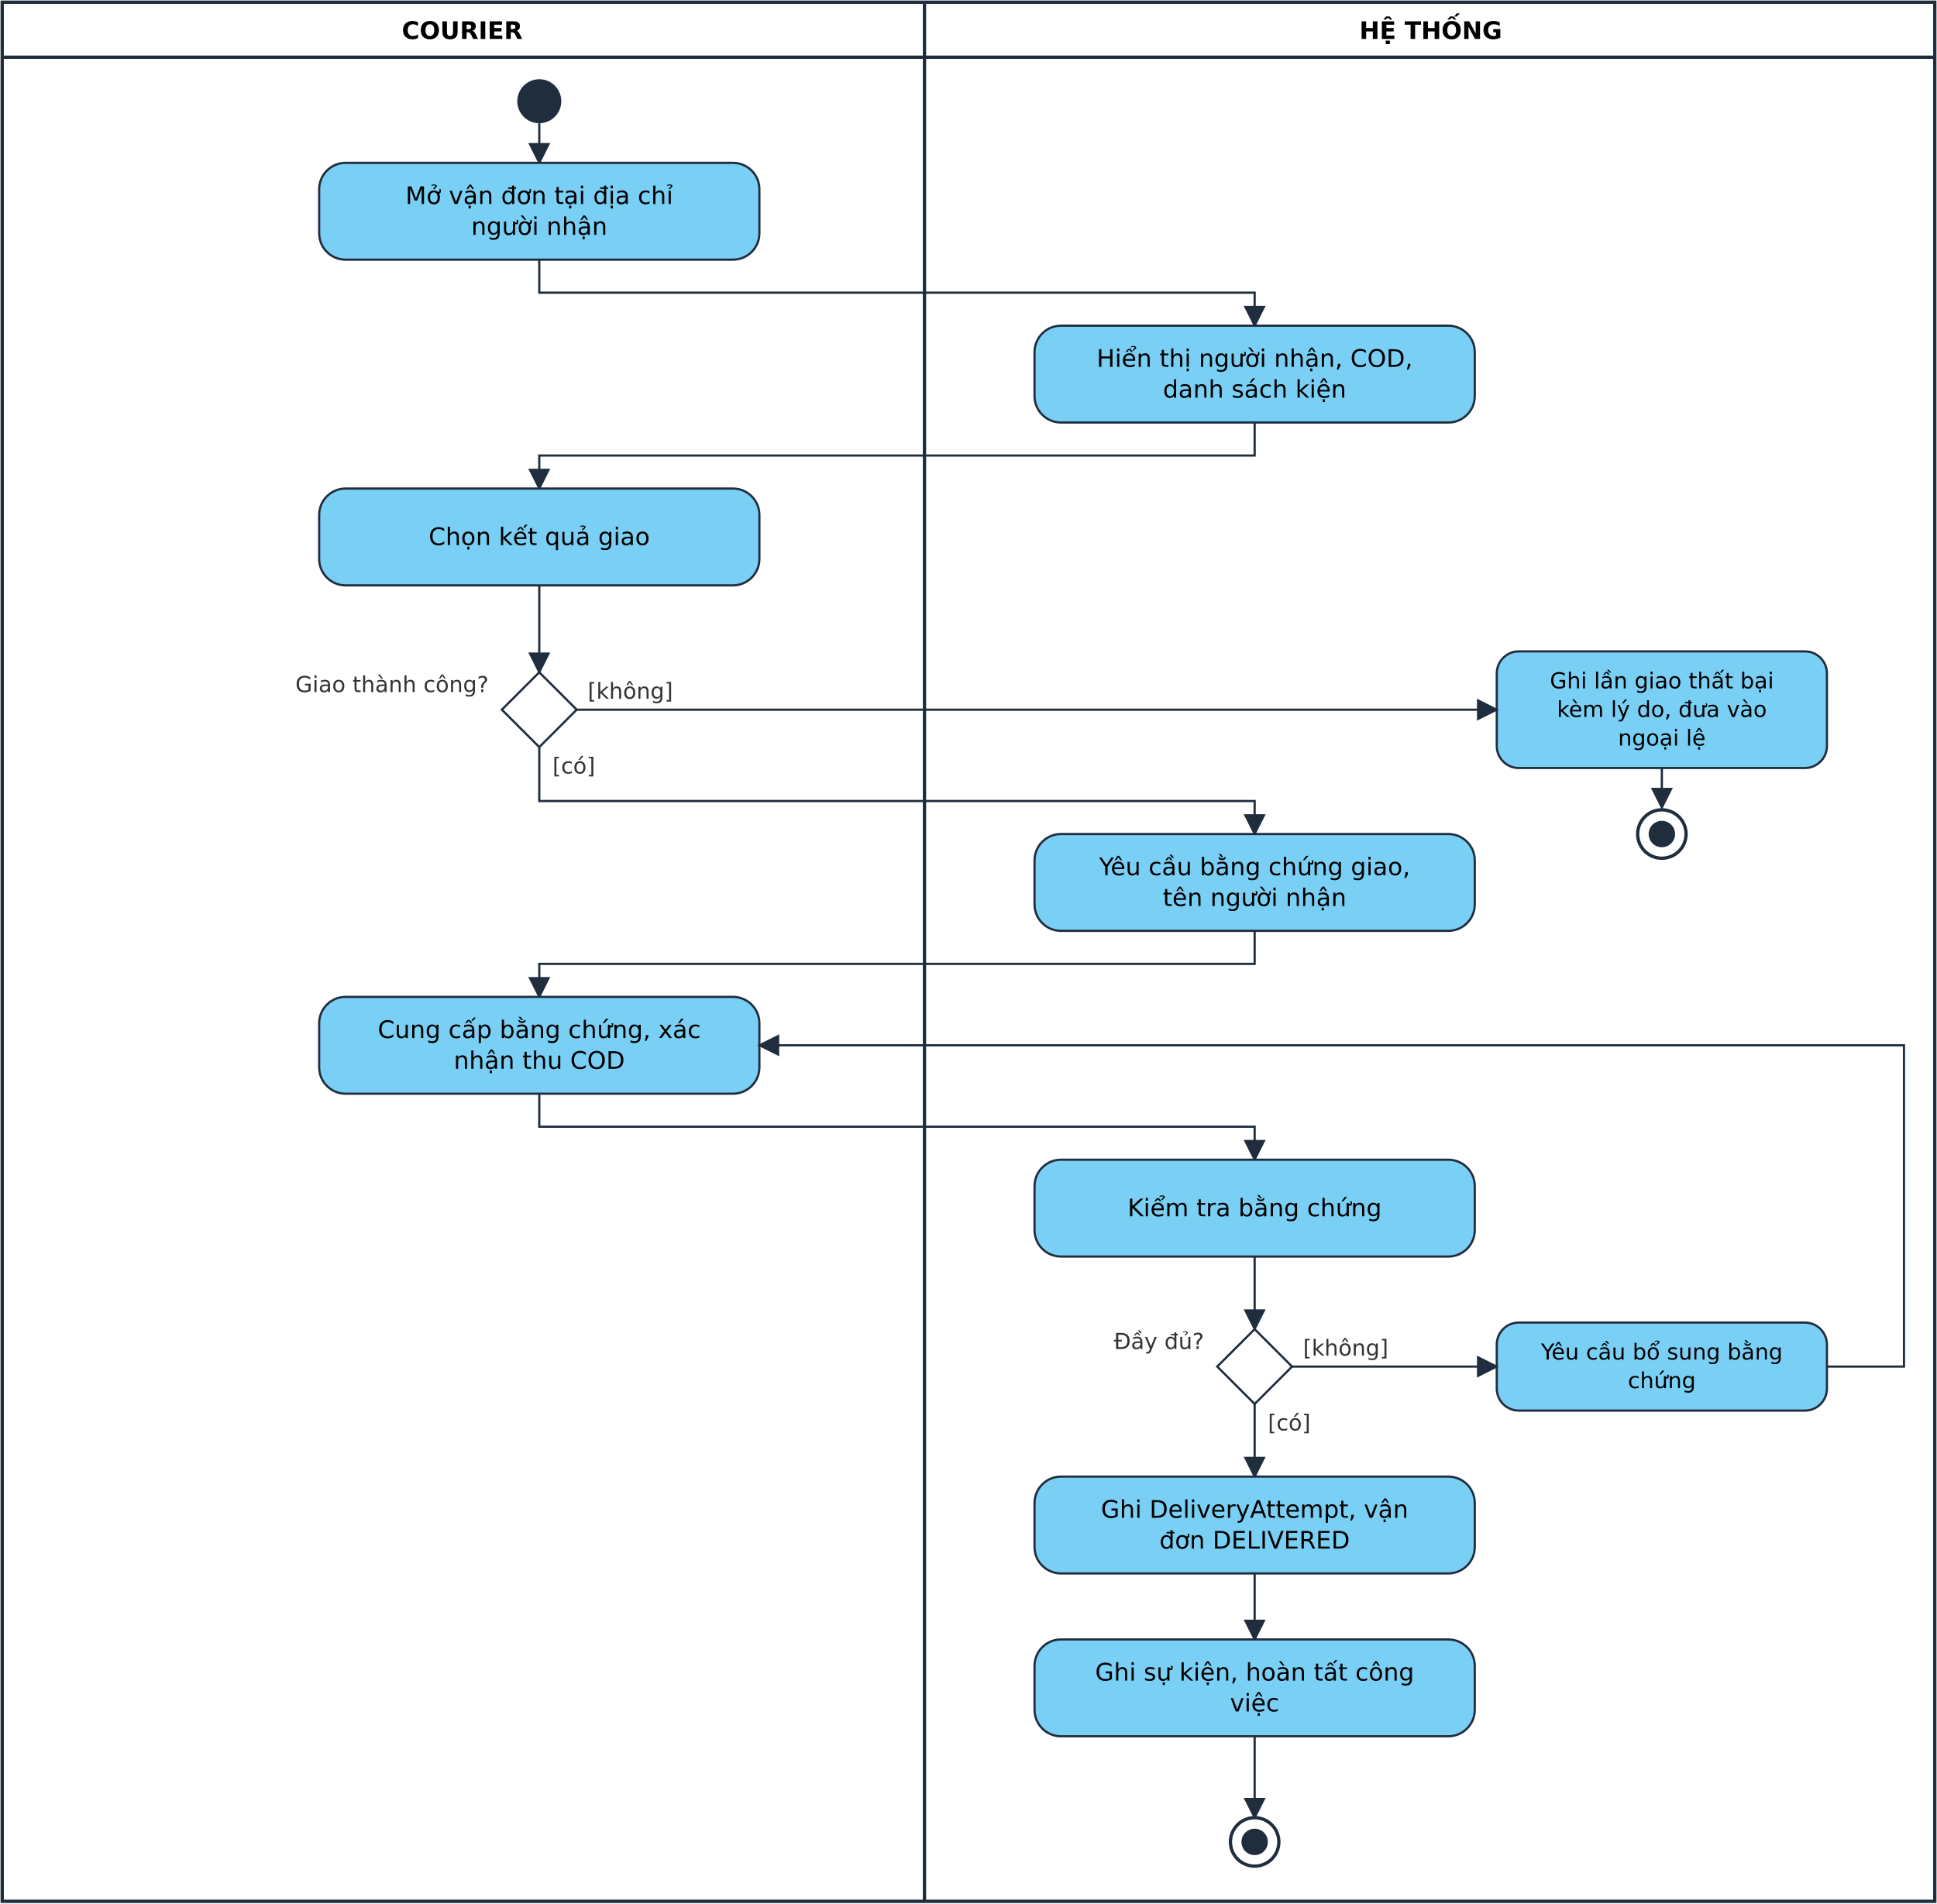
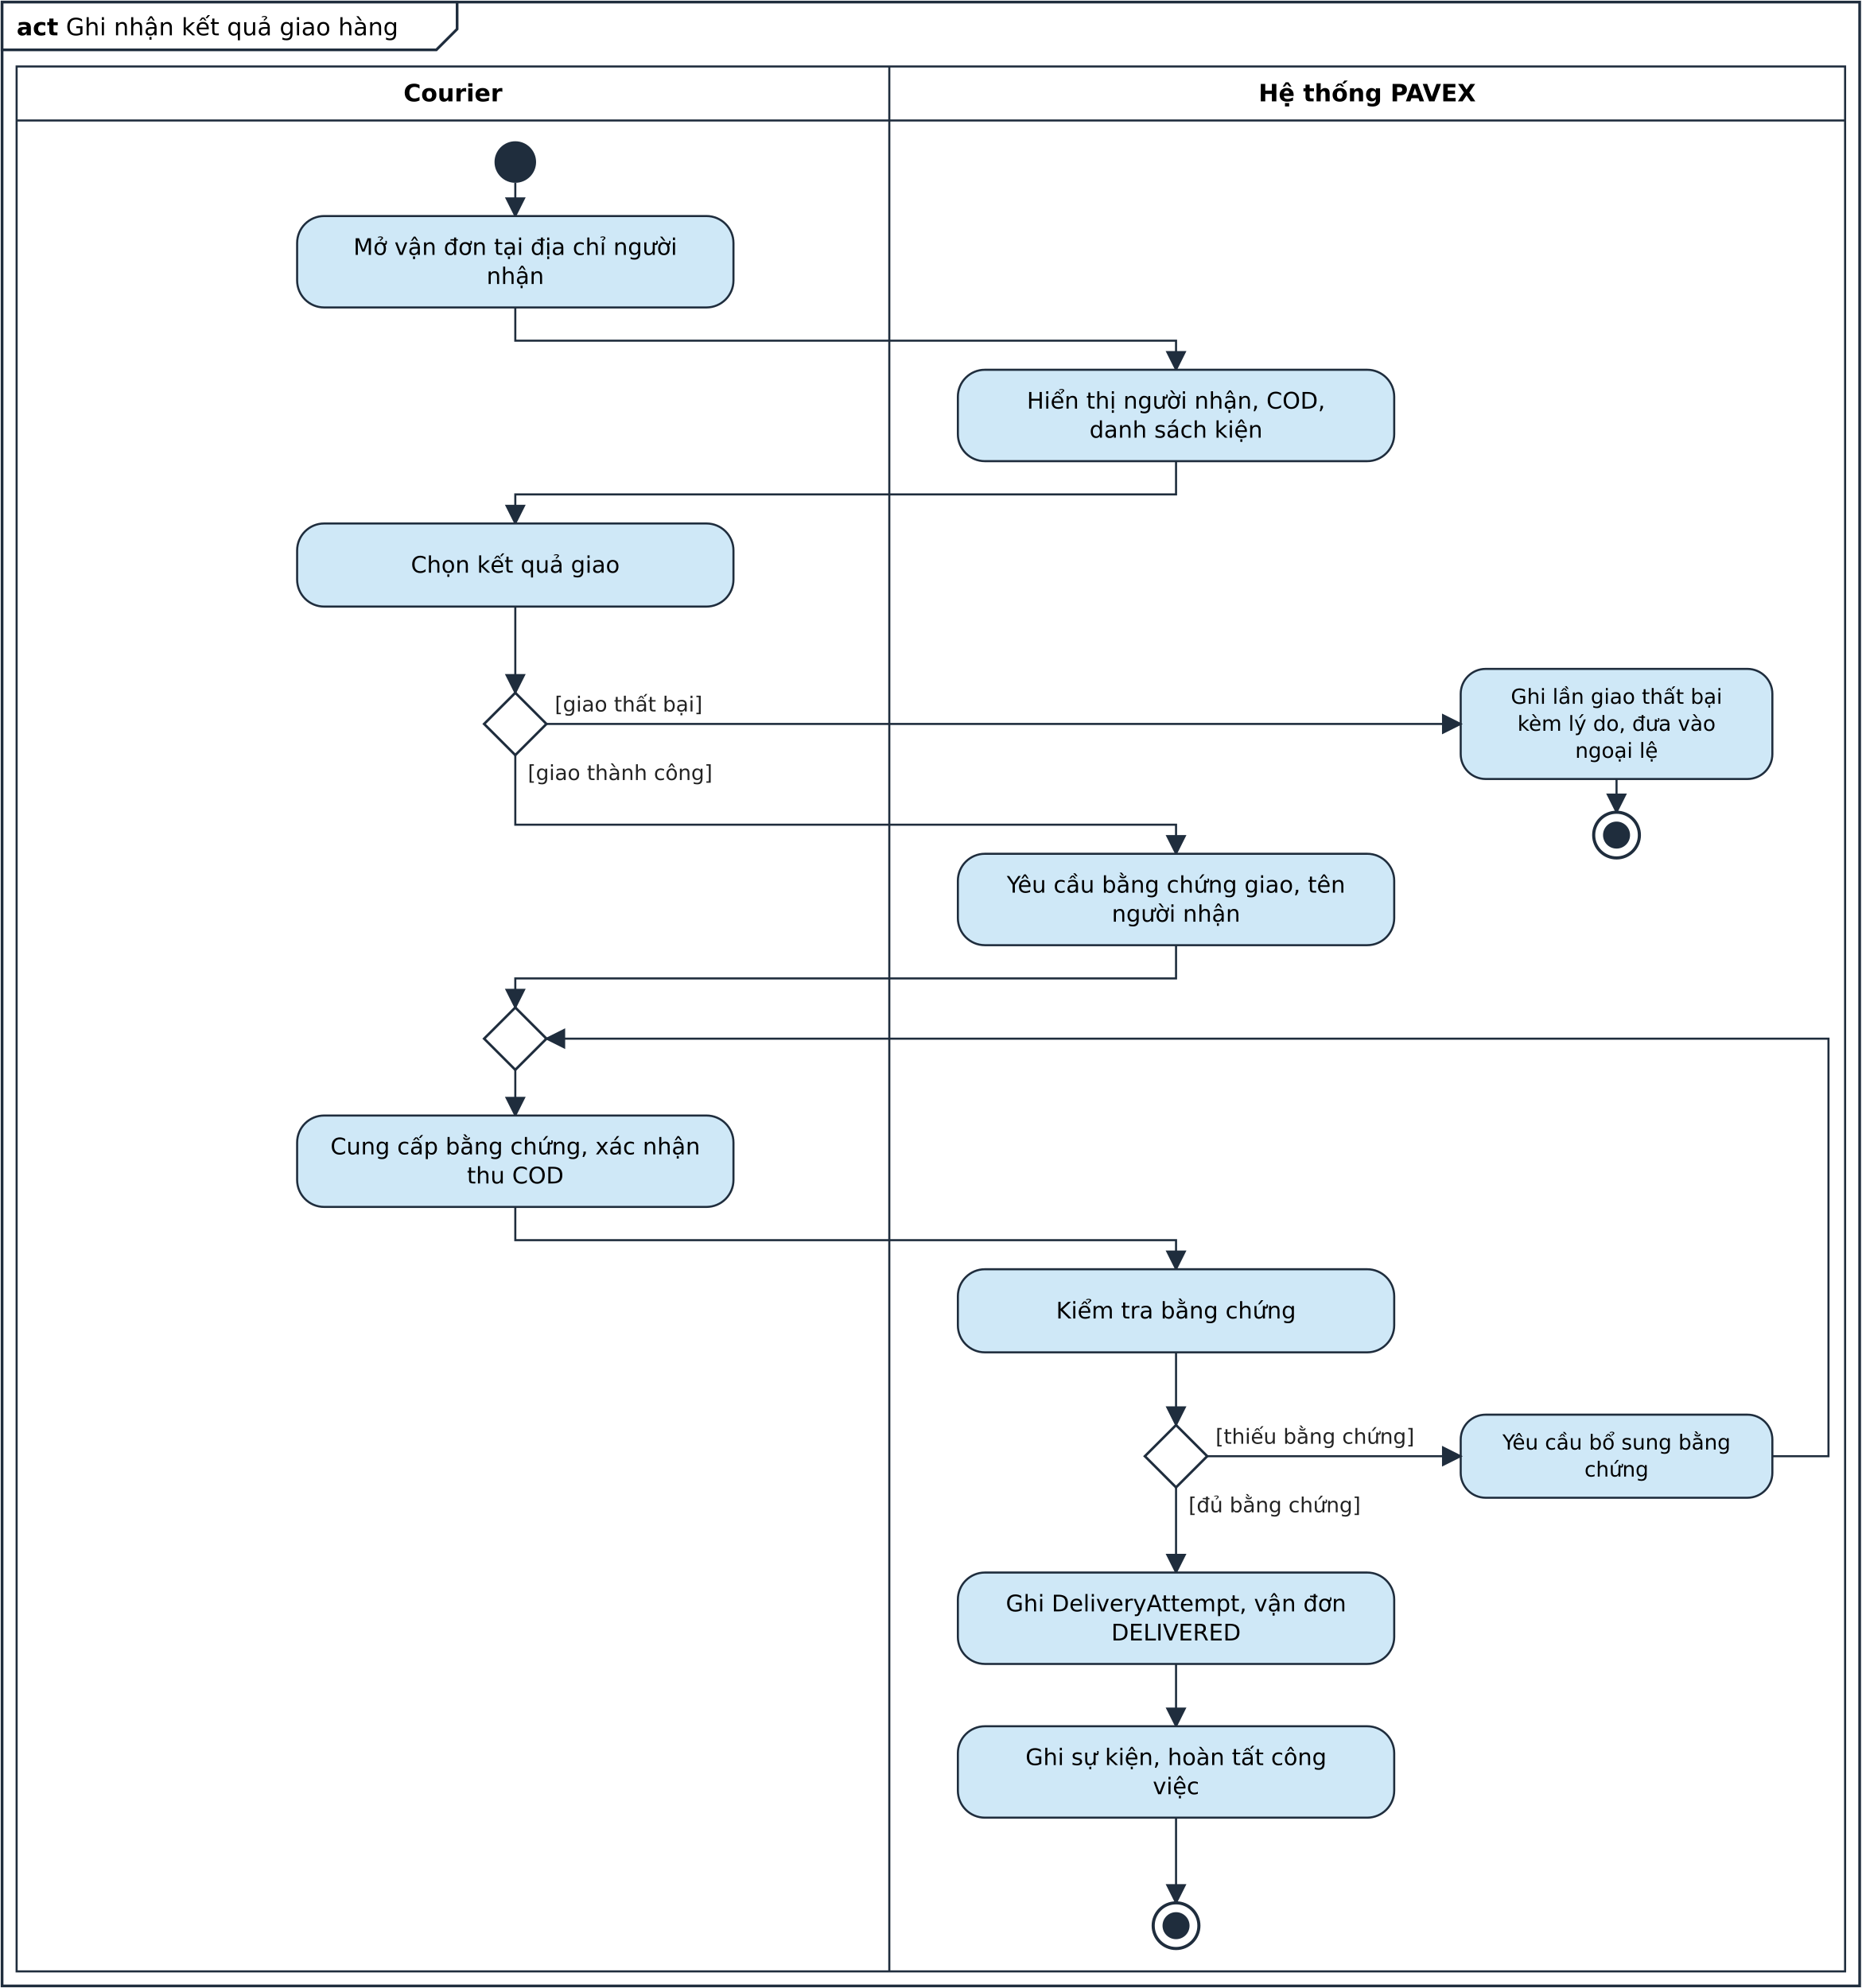
- <svg xmlns="http://www.w3.org/2000/svg" width="880" height="865" viewBox="0 0 880 865" font-family="DejaVu Sans, Arial, sans-serif">
+ <svg xmlns="http://www.w3.org/2000/svg" width="896" height="957" viewBox="0 0 896 957" font-family="DejaVu Sans, Arial, sans-serif">
  <defs>
    <marker id="arr" markerWidth="10" markerHeight="10" refX="9" refY="5" orient="auto">
      <path d="M0,0 L10,5 L0,10 Z" fill="#1f2d3d" />
    </marker>
-     <marker id="open" markerWidth="10" markerHeight="10" refX="9" refY="5" orient="auto">
-       <path d="M0,0 L10,5 L0,10" fill="none" stroke="#1f2d3d" />
+     <marker id="open" markerWidth="11" markerHeight="11" refX="10" refY="5.5" orient="auto">
+       <path d="M0,0 L10,5.5 L0,11" fill="none" stroke="#1f2d3d" stroke-width="1.2" />
    </marker>
  </defs>
-   <rect width="880" height="865" fill="#fff" />
-   <rect x="1" y="1" width="878" height="863" fill="none" stroke="#1f2d3d" stroke-width="1.5" />
-   <line x1="420" y1="1" x2="420" y2="864" stroke="#1f2d3d" stroke-width="1.5" />
-   <line x1="1" y1="26" x2="879" y2="26" stroke="#1f2d3d" stroke-width="1.5" />
-   <text x="210.0" y="17.7" font-size="11" font-weight="bold" text-anchor="middle">COURIER</text>
-   <text x="650.0" y="17.7" font-size="11" font-weight="bold" text-anchor="middle">HỆ THỐNG</text>
-   <circle cx="245" cy="46" r="10" fill="#1f2d3d" />
-   <path d="M245,56 L245,74.0" fill="none" stroke="#1f2d3d" marker-end="url(#arr)" />
-   <rect x="145.0" y="74.0" width="200" height="44" rx="12" fill="#7acff5" stroke="#1f2d3d" />
-   <text x="245.0" y="92.7" font-size="11" font-weight="normal" text-anchor="middle">Mở vận đơn tại địa chỉ</text>
-   <text x="245.0" y="106.7" font-size="11" font-weight="normal" text-anchor="middle">người nhận</text>
-   <path d="M245,118.0 L245,133.0 L570,133.0 L570,148.0" fill="none" stroke="#1f2d3d" marker-end="url(#arr)" />
-   <rect x="470.0" y="148.0" width="200" height="44" rx="12" fill="#7acff5" stroke="#1f2d3d" />
-   <text x="570.0" y="166.7" font-size="11" font-weight="normal" text-anchor="middle">Hiển thị người nhận, COD,</text>
-   <text x="570.0" y="180.7" font-size="11" font-weight="normal" text-anchor="middle">danh sách kiện</text>
-   <path d="M570,192.0 L570,207.0 L245,207.0 L245,222.0" fill="none" stroke="#1f2d3d" marker-end="url(#arr)" />
-   <rect x="145.0" y="222.0" width="200" height="44" rx="12" fill="#7acff5" stroke="#1f2d3d" />
-   <text x="245.0" y="247.7" font-size="11" font-weight="normal" text-anchor="middle">Chọn kết quả giao</text>
-   <path d="M245,266.0 L245,305.5" fill="none" stroke="#1f2d3d" marker-end="url(#arr)" />
-   <path d="M245,305.5 L262.0,322.5 L245,339.5 L228.0,322.5 Z" fill="#fff" stroke="#1f2d3d" />
-   <text x="222.0" y="314.5" font-size="10" text-anchor="end" fill="#333">Giao thành công?</text>
-   <rect x="680.0" y="296.0" width="150" height="53" rx="10" fill="#7acff5" stroke="#1f2d3d" />
-   <text x="755.0" y="312.8" font-size="10" font-weight="normal" text-anchor="middle">Ghi lần giao thất bại</text>
-   <text x="755.0" y="325.8" font-size="10" font-weight="normal" text-anchor="middle">kèm lý do, đưa vào</text>
-   <text x="755.0" y="338.8" font-size="10" font-weight="normal" text-anchor="middle">ngoại lệ</text>
-   <path d="M262.0,322.5 L680.0,322.5" fill="none" stroke="#1f2d3d" marker-end="url(#arr)" />
-   <text x="267.0" y="317.5" font-size="10" text-anchor="start" fill="#333">[không]</text>
-   <path d="M245,339.5 L245,364.0 L570,364.0 L570,379.0" fill="none" stroke="#1f2d3d" marker-end="url(#arr)" />
-   <text x="251" y="351.5" font-size="10" fill="#333">[có]</text>
-   <rect x="470.0" y="379.0" width="200" height="44" rx="12" fill="#7acff5" stroke="#1f2d3d" />
-   <text x="570.0" y="397.7" font-size="11" font-weight="normal" text-anchor="middle">Yêu cầu bằng chứng giao,</text>
-   <text x="570.0" y="411.7" font-size="11" font-weight="normal" text-anchor="middle">tên người nhận</text>
-   <path d="M570,423.0 L570,438.0 L245,438.0 L245,453.0" fill="none" stroke="#1f2d3d" marker-end="url(#arr)" />
-   <rect x="145.0" y="453.0" width="200" height="44" rx="12" fill="#7acff5" stroke="#1f2d3d" />
-   <text x="245.0" y="471.7" font-size="11" font-weight="normal" text-anchor="middle">Cung cấp bằng chứng, xác</text>
-   <text x="245.0" y="485.7" font-size="11" font-weight="normal" text-anchor="middle">nhận thu COD</text>
-   <path d="M245,497.0 L245,512.0 L570,512.0 L570,527.0" fill="none" stroke="#1f2d3d" marker-end="url(#arr)" />
-   <rect x="470.0" y="527.0" width="200" height="44" rx="12" fill="#7acff5" stroke="#1f2d3d" />
-   <text x="570.0" y="552.7" font-size="11" font-weight="normal" text-anchor="middle">Kiểm tra bằng chứng</text>
-   <path d="M570,571.0 L570,604.0" fill="none" stroke="#1f2d3d" marker-end="url(#arr)" />
-   <path d="M570,604.0 L587.0,621.0 L570,638.0 L553.0,621.0 Z" fill="#fff" stroke="#1f2d3d" />
-   <text x="547.0" y="613.0" font-size="10" text-anchor="end" fill="#333">Đầy đủ?</text>
-   <rect x="680.0" y="601.0" width="150" height="40" rx="10" fill="#7acff5" stroke="#1f2d3d" />
-   <text x="755.0" y="617.8" font-size="10" font-weight="normal" text-anchor="middle">Yêu cầu bổ sung bằng</text>
-   <text x="755.0" y="630.8" font-size="10" font-weight="normal" text-anchor="middle">chứng</text>
-   <path d="M587.0,621.0 L680.0,621.0" fill="none" stroke="#1f2d3d" marker-end="url(#arr)" />
-   <text x="592.0" y="616.0" font-size="10" text-anchor="start" fill="#333">[không]</text>
-   <path d="M830.0,621.0 L865,621.0 L865,475.0 L345.0,475.0" fill="none" stroke="#1f2d3d" marker-end="url(#arr)" />
-   <path d="M570,638.0 L570,671.0" fill="none" stroke="#1f2d3d" marker-end="url(#arr)" />
-   <text x="576" y="650.0" font-size="10" fill="#333">[có]</text>
-   <rect x="470.0" y="671.0" width="200" height="44" rx="12" fill="#7acff5" stroke="#1f2d3d" />
-   <text x="570.0" y="689.7" font-size="11" font-weight="normal" text-anchor="middle">Ghi DeliveryAttempt, vận</text>
-   <text x="570.0" y="703.7" font-size="11" font-weight="normal" text-anchor="middle">đơn DELIVERED</text>
-   <path d="M570,715.0 L570,745.0" fill="none" stroke="#1f2d3d" marker-end="url(#arr)" />
-   <rect x="470.0" y="745.0" width="200" height="44" rx="12" fill="#7acff5" stroke="#1f2d3d" />
-   <text x="570.0" y="763.7" font-size="11" font-weight="normal" text-anchor="middle">Ghi sự kiện, hoàn tất công</text>
-   <text x="570.0" y="777.7" font-size="11" font-weight="normal" text-anchor="middle">việc</text>
-   <path d="M570,789.0 L570,826" fill="none" stroke="#1f2d3d" marker-end="url(#arr)" />
-   <circle cx="570" cy="837" r="11" fill="#fff" stroke="#1f2d3d" stroke-width="1.5" />
-   <circle cx="570" cy="837" r="6" fill="#1f2d3d" />
-   <path d="M755,349.0 L755,367.0" fill="none" stroke="#1f2d3d" marker-end="url(#arr)" />
-   <circle cx="755" cy="379.0" r="11" fill="#fff" stroke="#1f2d3d" stroke-width="1.5" />
-   <circle cx="755" cy="379.0" r="6" fill="#1f2d3d" />
+   <rect width="896" height="957" fill="#fff" />
+   <rect x="1" y="1" width="894" height="955" fill="none" stroke="#1f2d3d" stroke-width="1.3" />
+   <path d="M1,1 L220.0,1 L220.0,14 L210.0,24 L1,24 Z" fill="#fff" stroke="#1f2d3d" stroke-width="1.3" />
+   <text x="8" y="17" font-size="11.5">
+     <tspan font-weight="bold">act</tspan> Ghi nhận kết quả giao hàng</text>
+   <rect x="8" y="32" width="880" height="917" fill="none" stroke="#1f2d3d" />
+   <line x1="428" y1="32" x2="428" y2="949" stroke="#1f2d3d" />
+   <line x1="8" y1="58" x2="888" y2="58" stroke="#1f2d3d" />
+   <text x="218.0" y="48.8" font-size="11.5" font-weight="bold" text-anchor="middle">Courier</text>
+   <text x="658.0" y="48.8" font-size="11.5" font-weight="bold" text-anchor="middle">Hệ thống PAVEX</text>
+   <circle cx="248" cy="78" r="10" fill="#1f2d3d" />
+   <path d="M248,88 L248,104.0" fill="none" stroke="#1f2d3d" marker-end="url(#arr)" />
+   <rect x="143.0" y="104.0" width="210" height="44" rx="13" fill="#cfe8f7" stroke="#1f2d3d" />
+   <text x="248.0" y="122.7" font-size="11" font-weight="normal" text-anchor="middle">Mở vận đơn tại địa chỉ người</text>
+   <text x="248.0" y="136.7" font-size="11" font-weight="normal" text-anchor="middle">nhận</text>
+   <path d="M248,148.0 L248,164.0 L566,164.0 L566,178.0" fill="none" stroke="#1f2d3d" marker-end="url(#arr)" />
+   <rect x="461.0" y="178.0" width="210" height="44" rx="13" fill="#cfe8f7" stroke="#1f2d3d" />
+   <text x="566.0" y="196.7" font-size="11" font-weight="normal" text-anchor="middle">Hiển thị người nhận, COD,</text>
+   <text x="566.0" y="210.7" font-size="11" font-weight="normal" text-anchor="middle">danh sách kiện</text>
+   <path d="M566,222.0 L566,238.0 L248,238.0 L248,252.0" fill="none" stroke="#1f2d3d" marker-end="url(#arr)" />
+   <rect x="143.0" y="252.0" width="210" height="40" rx="13" fill="#cfe8f7" stroke="#1f2d3d" />
+   <text x="248.0" y="275.7" font-size="11" font-weight="normal" text-anchor="middle">Chọn kết quả giao</text>
+   <path d="M248,292.0 L248,333.5" fill="none" stroke="#1f2d3d" marker-end="url(#arr)" />
+   <path d="M248,333.5 L263.0,348.5 L248,363.5 L233.0,348.5 Z" fill="#fff" stroke="#1f2d3d" stroke-width="1.2" />
+   <rect x="703.0" y="322.0" width="150" height="53" rx="12" fill="#cfe8f7" stroke="#1f2d3d" />
+   <text x="778.0" y="338.8" font-size="10" font-weight="normal" text-anchor="middle">Ghi lần giao thất bại</text>
+   <text x="778.0" y="351.8" font-size="10" font-weight="normal" text-anchor="middle">kèm lý do, đưa vào</text>
+   <text x="778.0" y="364.8" font-size="10" font-weight="normal" text-anchor="middle">ngoại lệ</text>
+   <path d="M263.0,348.5 L703.0,348.5" fill="none" stroke="#1f2d3d" marker-end="url(#arr)" />
+   <text x="267.0" y="342.5" font-size="10" text-anchor="start" fill="#222">[giao thất bại]</text>
+   <path d="M778,375.0 L778,391.0" fill="none" stroke="#1f2d3d" marker-end="url(#arr)" />
+   <circle cx="778" cy="402.0" r="11" fill="#fff" stroke="#1f2d3d" stroke-width="1.5" />
+   <circle cx="778" cy="402.0" r="6.5" fill="#1f2d3d" />
+   <path d="M248,363.5 L248,397.0 L566,397.0 L566,411.0" fill="none" stroke="#1f2d3d" marker-end="url(#arr)" />
+   <text x="254.0" y="375.5" font-size="10" text-anchor="start" fill="#222">[giao thành công]</text>
+   <rect x="461.0" y="411.0" width="210" height="44" rx="13" fill="#cfe8f7" stroke="#1f2d3d" />
+   <text x="566.0" y="429.7" font-size="11" font-weight="normal" text-anchor="middle">Yêu cầu bằng chứng giao, tên</text>
+   <text x="566.0" y="443.7" font-size="11" font-weight="normal" text-anchor="middle">người nhận</text>
+   <path d="M566,455.0 L566,471.0 L248,471.0 L248,485.0" fill="none" stroke="#1f2d3d" marker-end="url(#arr)" />
+   <path d="M248,485.0 L263.0,500.0 L248,515.0 L233.0,500.0 Z" fill="#fff" stroke="#1f2d3d" stroke-width="1.2" />
+   <path d="M248,515.0 L248,537.0" fill="none" stroke="#1f2d3d" marker-end="url(#arr)" />
+   <rect x="143.0" y="537.0" width="210" height="44" rx="13" fill="#cfe8f7" stroke="#1f2d3d" />
+   <text x="248.0" y="555.7" font-size="11" font-weight="normal" text-anchor="middle">Cung cấp bằng chứng, xác nhận</text>
+   <text x="248.0" y="569.7" font-size="11" font-weight="normal" text-anchor="middle">thu COD</text>
+   <path d="M248,581.0 L248,597.0 L566,597.0 L566,611.0" fill="none" stroke="#1f2d3d" marker-end="url(#arr)" />
+   <rect x="461.0" y="611.0" width="210" height="40" rx="13" fill="#cfe8f7" stroke="#1f2d3d" />
+   <text x="566.0" y="634.7" font-size="11" font-weight="normal" text-anchor="middle">Kiểm tra bằng chứng</text>
+   <path d="M566,651.0 L566,686.0" fill="none" stroke="#1f2d3d" marker-end="url(#arr)" />
+   <path d="M566,686.0 L581.0,701.0 L566,716.0 L551.0,701.0 Z" fill="#fff" stroke="#1f2d3d" stroke-width="1.2" />
+   <rect x="703.0" y="681.0" width="150" height="40" rx="12" fill="#cfe8f7" stroke="#1f2d3d" />
+   <text x="778.0" y="697.8" font-size="10" font-weight="normal" text-anchor="middle">Yêu cầu bổ sung bằng</text>
+   <text x="778.0" y="710.8" font-size="10" font-weight="normal" text-anchor="middle">chứng</text>
+   <path d="M581.0,701.0 L703.0,701.0" fill="none" stroke="#1f2d3d" marker-end="url(#arr)" />
+   <text x="585.0" y="695.0" font-size="10" text-anchor="start" fill="#222">[thiếu bằng chứng]</text>
+   <path d="M853.0,701.0 L880,701.0 L880,500.0 L263.0,500.0" fill="none" stroke="#1f2d3d" marker-end="url(#arr)" />
+   <path d="M566,716.0 L566,757.0" fill="none" stroke="#1f2d3d" marker-end="url(#arr)" />
+   <text x="572.0" y="728.0" font-size="10" text-anchor="start" fill="#222">[đủ bằng chứng]</text>
+   <rect x="461.0" y="757.0" width="210" height="44" rx="13" fill="#cfe8f7" stroke="#1f2d3d" />
+   <text x="566.0" y="775.7" font-size="11" font-weight="normal" text-anchor="middle">Ghi DeliveryAttempt, vận đơn</text>
+   <text x="566.0" y="789.7" font-size="11" font-weight="normal" text-anchor="middle">DELIVERED</text>
+   <path d="M566,801.0 L566,831.0" fill="none" stroke="#1f2d3d" marker-end="url(#arr)" />
+   <rect x="461.0" y="831.0" width="210" height="44" rx="13" fill="#cfe8f7" stroke="#1f2d3d" />
+   <text x="566.0" y="849.7" font-size="11" font-weight="normal" text-anchor="middle">Ghi sự kiện, hoàn tất công</text>
+   <text x="566.0" y="863.7" font-size="11" font-weight="normal" text-anchor="middle">việc</text>
+   <path d="M566,875.0 L566,916" fill="none" stroke="#1f2d3d" marker-end="url(#arr)" />
+   <circle cx="566" cy="927" r="11" fill="#fff" stroke="#1f2d3d" stroke-width="1.5" />
+   <circle cx="566" cy="927" r="6.5" fill="#1f2d3d" />
</svg>
